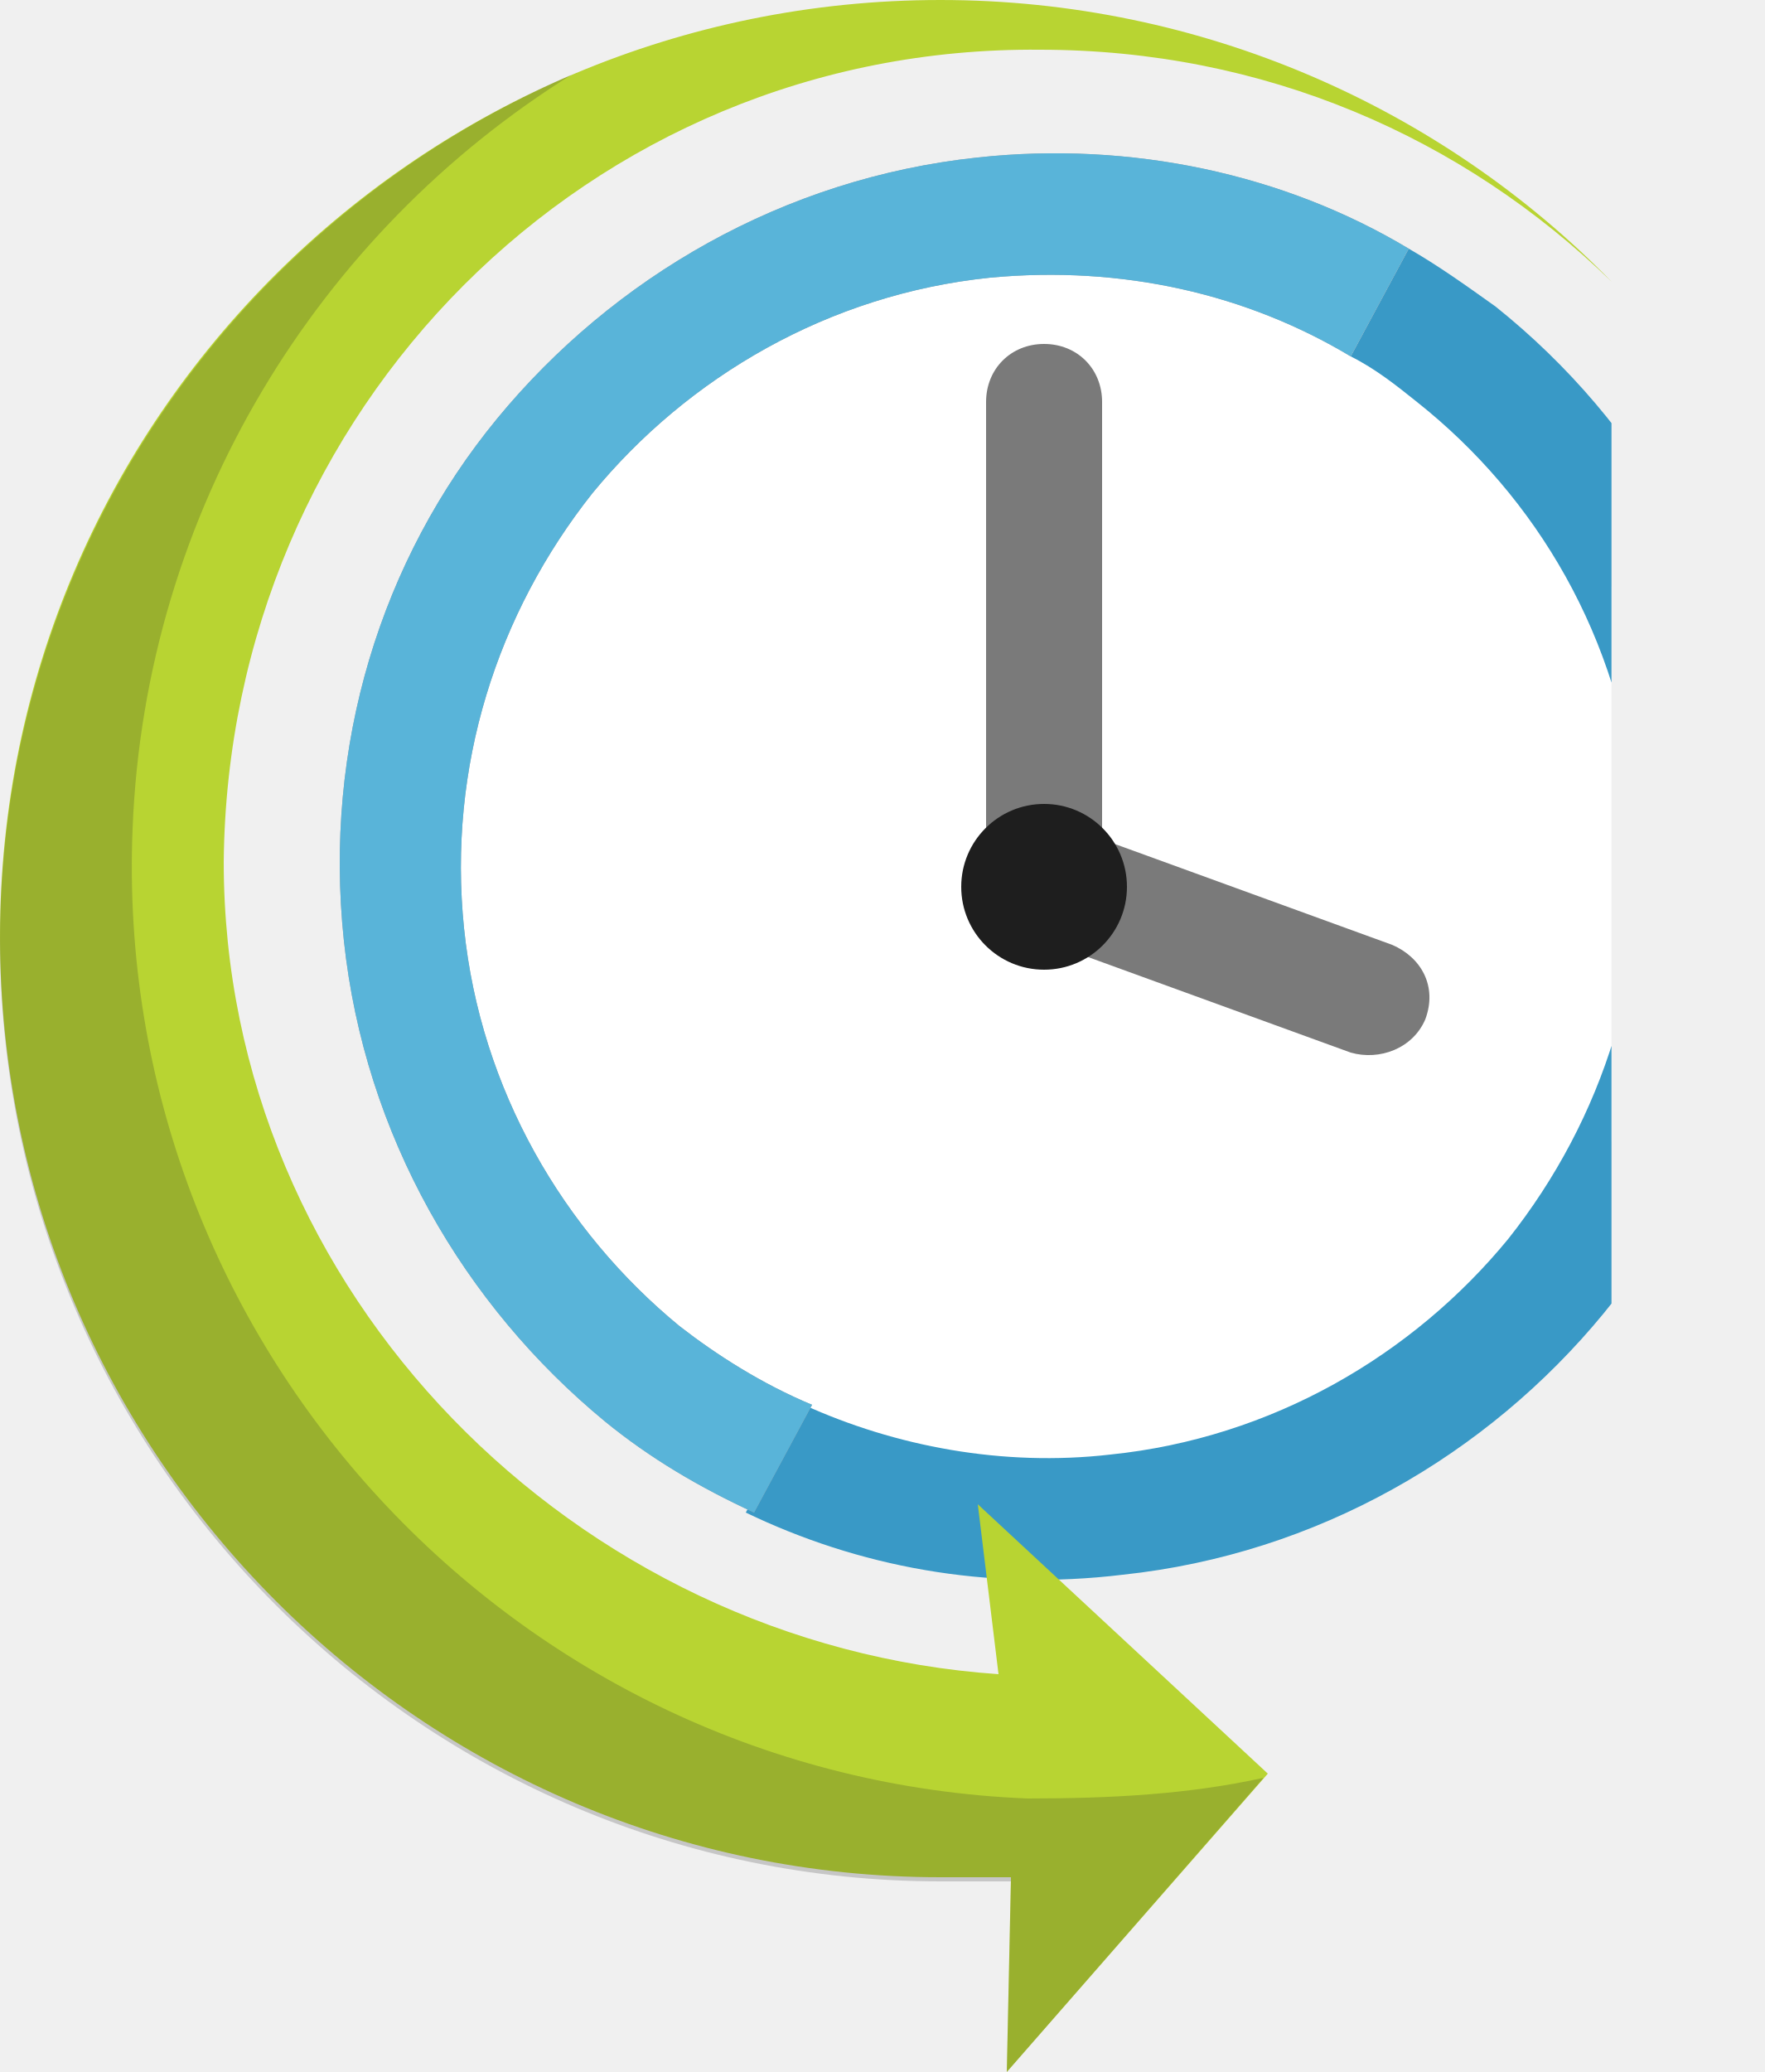
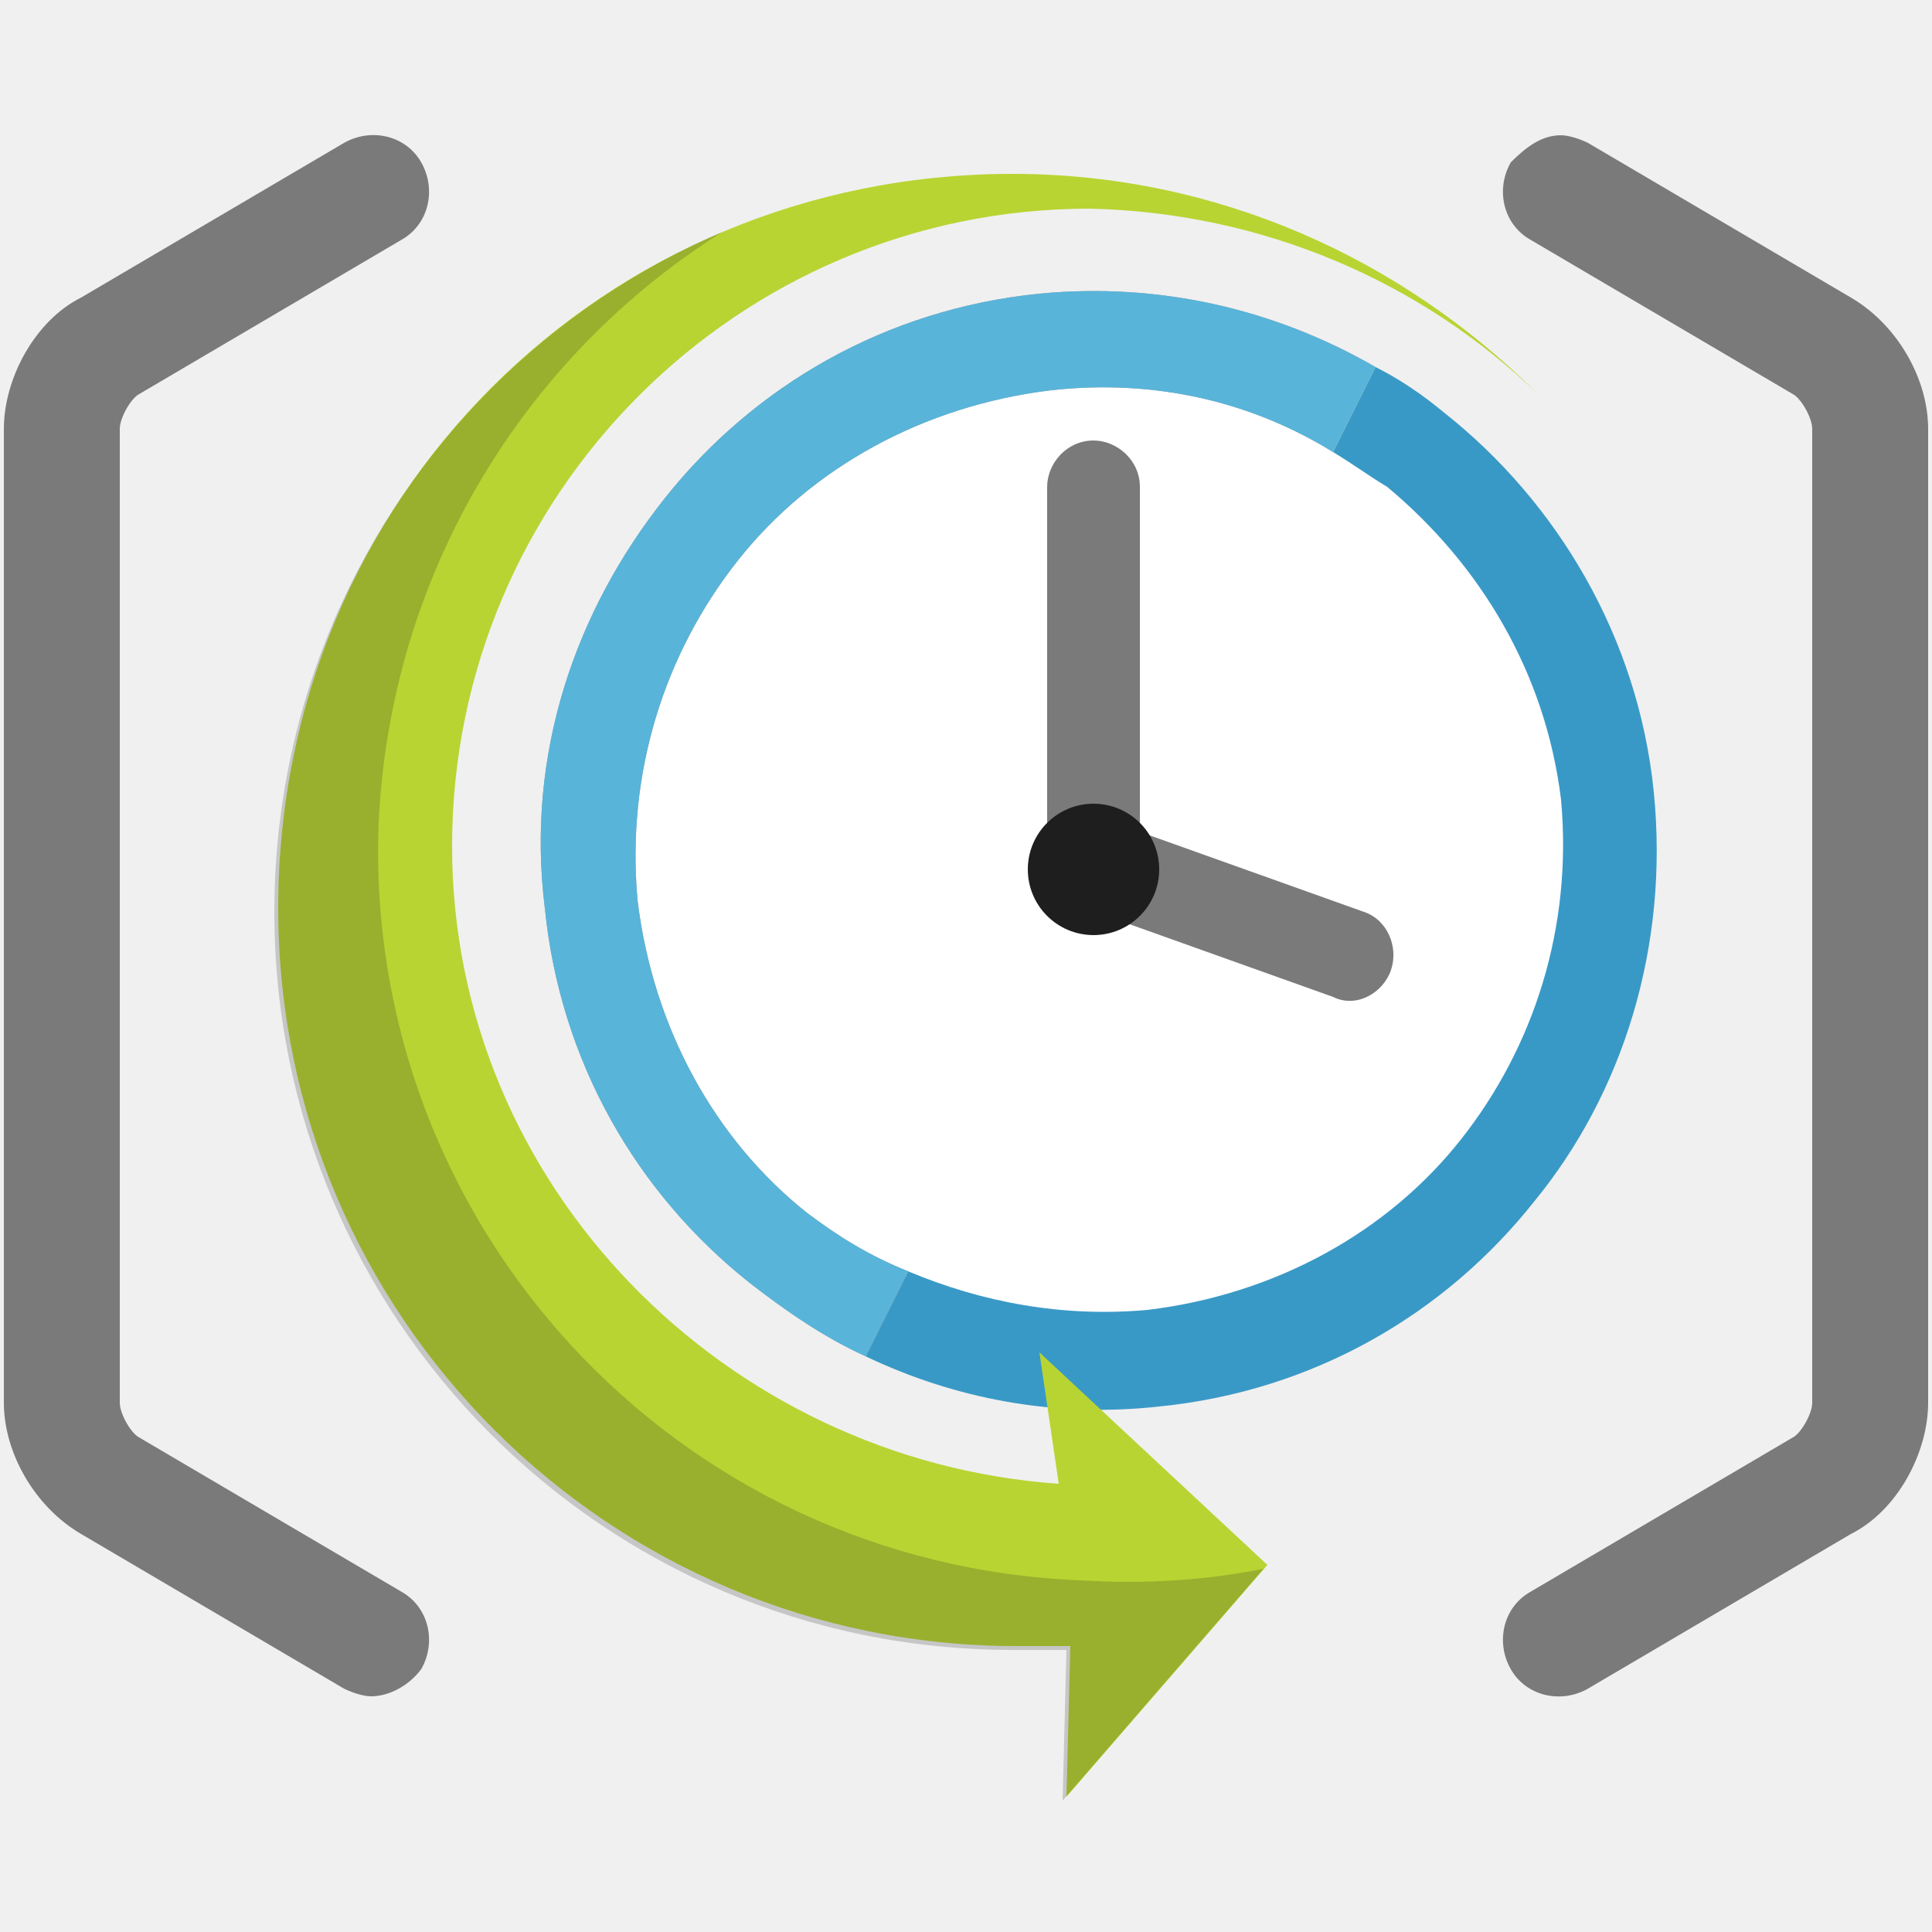
- <svg xmlns="http://www.w3.org/2000/svg" aria-hidden="true" role="presentation" version="1.1" id="svg35" width="42.595" height="50">
-   <defs id="defs39" />
-   <svg id="svg-scheduler" version="1.1" width="100%" height="100%" transform="translate(-3.7)">
-     <path d="m 27.9,6.2 c -4,0.4 -7.5,2.4 -9.9,5.4 -2.4,2.9 -3.6,6.7 -3.2,10.8 0.4,4 2.4,7.5 5.4,9.9 2.9,2.4 6.7,3.6 10.8,3.2 4,-0.4 7.5,-2.4 9.9,-5.4 2.4,-2.9 3.6,-6.7 3.2,-10.8 -0.4,-4.1 -2.5,-7.6 -5.5,-10 -2.5,-2 -5.7,-3.2 -9.1,-3.2 -0.6,0.1 -1.1,0.1 -1.6,0.1" id="path2" style="fill:#ffffff" />
-     <path d="M 46.2,19.1 C 45.7,14.3 43.3,10.2 39.8,7.4 39.1,6.9 38.4,6.4 37.7,6 l -1.4,2.6 c 0.6,0.3 1.1,0.7 1.6,1.1 2.9,2.3 4.9,5.7 5.3,9.7 0.4,3.9 -0.8,7.6 -3.1,10.5 -2.3,2.8 -5.7,4.8 -9.6,5.2 -2.6,0.3 -5.2,-0.2 -7.4,-1.2 l -1.4,2.6 c 2.7,1.3 5.8,1.9 9.1,1.5 4.7,-0.5 8.8,-2.9 11.6,-6.3 2.8,-3.4 4.3,-7.9 3.8,-12.6" id="path4" style="fill:#3999c6" />
-     <path d="m 20.1,32 c -2.8,-2.3 -4.8,-5.7 -5.2,-9.6 -0.4,-3.9 0.8,-7.6 3.1,-10.5 2.3,-2.8 5.7,-4.8 9.6,-5.2 3.2,-0.3 6.2,0.4 8.7,1.9 L 37.7,6 C 34.7,4.2 31,3.4 27.3,3.8 22.6,4.3 18.5,6.7 15.7,10.1 v 0 c -2.8,3.4 -4.2,7.9 -3.7,12.6 0.5,4.7 2.9,8.8 6.3,11.6 1.1,0.9 2.3,1.6 3.6,2.2 l 1.4,-2.6 C 22.1,33.4 21,32.7 20.1,32" id="path6" style="fill:#a0a1a2" />
-     <path d="m 20.1,32 c -2.8,-2.3 -4.8,-5.7 -5.2,-9.6 -0.4,-3.9 0.8,-7.6 3.1,-10.5 2.3,-2.8 5.7,-4.8 9.6,-5.2 3.2,-0.3 6.2,0.4 8.7,1.9 L 37.7,6 C 34.7,4.2 31,3.4 27.3,3.8 22.6,4.3 18.5,6.7 15.7,10.1 v 0 c -2.8,3.4 -4.2,7.9 -3.7,12.6 0.5,4.7 2.9,8.8 6.3,11.6 1.1,0.9 2.3,1.6 3.6,2.2 l 1.4,-2.6 C 22.1,33.4 21,32.7 20.1,32" id="path8" style="fill:#59b4d9" />
-     <path d="M 36.3,25.4 29.7,23 c -0.7,-0.3 -1.1,-1 -0.8,-1.8 0.3,-0.7 1,-1.1 1.8,-0.8 l 6.6,2.4 c 0.7,0.3 1.1,1 0.8,1.8 -0.3,0.7 -1.1,1 -1.8,0.8 z" id="path10" style="fill:#7a7a7a" />
-     <path d="m 28.9,22.8 c -0.8,0 -1.4,-0.6 -1.4,-1.4 V 9.7 c 0,-0.8 0.6,-1.4 1.4,-1.4 0.8,0 1.4,0.6 1.4,1.4 v 11.7 c 0,0.8 -0.6,1.4 -1.4,1.4 z" id="path12" style="fill:#7a7a7a" />
-     <circle cx="28.9" cy="21.4" r="2" id="circle14" style="fill:#1e1e1e" />
-     <path d="M 29.1,39.4" id="path16" style="fill:#bad80a" />
-     <path d="M 29.4,45" id="path18" style="fill:#bad80a" />
-     <path d="M 33.9,44.1" id="path20" style="fill:#bad80a" />
-     <path d="M 32.9,44.4" id="path22" style="fill:#bad80a" />
-     <path d="M 42.6,6.8" id="path24" style="fill:#bad80a" />
-     <path d="M 31.5,40.3" id="path26" style="fill:#bad80a" />
-     <path d="M 27.5,40.4" id="path28" style="fill:#bad80a" />
-     <path d="m 27.3,36.3 7,6.5 -6.3,7.2 0.1,-4.7 c -0.5,0 -1.2,0 -1.7,0 C 13.9,45.3 3.7,35.1 3.7,22.6 3.7,10.1 13.9,0 26.4,0 32.7,0 38.5,2.6 42.6,6.8 39,3.3 34.2,1.2 28.8,1.2 17.9,1.1 9.2,9.9 9.1,20.8 c 0,10.4 8.5,18.9 18.7,19.6 z" id="path30" style="fill:#b8d432" />
-     <path d="M 28.5,43.4 C 16.1,42.9 6.4,32.4 6.9,20 7.2,12.3 11.4,5.6 17.5,1.8 9.4,5.3 3.7,13.3 3.7,22.7 c 0,12.5 10.2,22.7 22.7,22.7 0.5,0 1.2,0 1.7,0 L 28,50 34.2,42.9 c -1.8,0.4 -3.7,0.5 -5.7,0.5 z" id="path32" style="opacity:0.2;fill:#1e1e1e" />
-   </svg>
+ <svg xmlns="http://www.w3.org/2000/svg" viewBox="0 0 50 50" class="" role="presentation" focusable="false" id="FxSymbol0-103" data-type="1">
+   <g>
+     <path d="M27.4 9.8c-3.4.4-6.3 2-8.3 4.5-2 2.5-3 5.7-2.7 9 .4 3.4 2 6.3 4.5 8.3 2.5 2 5.7 3 9 2.7 3.4-.4 6.3-2.1 8.3-4.5 2-2.5 3-5.7 2.7-9-.4-3.4-2.1-6.3-4.6-8.4-2.1-1.7-4.8-2.7-7.6-2.7-.4 0-.8 0-1.3.1" class="msportalfx-svg-c01" fill="#ffffff" />
+     <path d="M42.8 20.5c-.4-4-2.5-7.5-5.4-9.8-.6-.5-1.2-.9-1.8-1.2l-1.1 2.2c.5.3.9.6 1.4.9 2.4 2 4.1 4.8 4.5 8.1.3 3.3-.7 6.4-2.6 8.8-1.9 2.4-4.8 4-8.1 4.4-2.2.2-4.3-.2-6.2-1l-1.1 2.2c2.3 1.1 4.9 1.6 7.6 1.3 4-.4 7.4-2.4 9.7-5.3 2.3-2.8 3.5-6.6 3.1-10.6" class="msportalfx-svg-c16" fill="#3999c6" />
+     <path d="M20.9 31.4c-2.4-1.9-4-4.8-4.4-8.1-.3-3.3.7-6.4 2.6-8.8 1.9-2.4 4.8-4 8.1-4.4 2.7-.3 5.2.3 7.3 1.6l1.1-2.2C33 8 30 7.3 26.9 7.6c-4 .4-7.4 2.4-9.7 5.3-2.3 2.9-3.6 6.6-3.1 10.6.4 4 2.4 7.4 5.3 9.7.9.7 1.9 1.4 3 1.9l1.1-2.2c-1-.4-1.8-.9-2.6-1.5" class="msportalfx-svg-c03" fill="#a0a1a2" />
+     <path d="M20.9 31.4c-2.4-1.9-4-4.8-4.4-8.1-.3-3.3.7-6.4 2.6-8.8 1.9-2.4 4.8-4 8.1-4.4 2.7-.3 5.2.3 7.3 1.6l1.1-2.2C33 8 30 7.3 26.9 7.6c-4 .4-7.4 2.4-9.7 5.3-2.3 2.9-3.6 6.6-3.1 10.6.4 4 2.4 7.4 5.3 9.7.9.7 1.9 1.4 3 1.9l1.1-2.2c-1-.4-1.8-.9-2.6-1.5" class="msportalfx-svg-c15" fill="#59b4d9" />
+     <path d="m34.5 25.8-5.6-2c-.6-.2-.9-.9-.7-1.5.2-.6.9-.9 1.5-.7l5.6 2c.6.2.9.9.7 1.5-.2.6-.9 1-1.5.7z" class="msportalfx-svg-c04" fill="#7a7a7a" />
+     <path d="M28.3 23.6c-.6 0-1.2-.5-1.2-1.2v-9.8c0-.6.5-1.2 1.2-1.2.6 0 1.2.5 1.2 1.2v9.8c0 .7-.5 1.2-1.2 1.2z" class="msportalfx-svg-c04" fill="#7a7a7a" />
+     <circle cx="28.3" cy="22.5" r="1.7" class="msportalfx-svg-c06" fill="#1e1e1e" />
+     <path d="m26.9 35 5.9 5.5-5.2 6 .1-3.9h-1.4c-10.5 0-19.1-8.5-19.1-19.1s8.4-19 19-19c5.3 0 10.1 2.2 13.6 5.7-3-2.9-7.1-4.7-11.6-4.8-9.1 0-16.5 7.4-16.5 16.5 0 8.8 7.1 15.9 15.7 16.5l-.5-3.4z" class="msportalfx-svg-c13" fill="#b8d432" />
+     <path opacity=".2" d="M28 40.9c-10.5-.4-18.6-9.2-18.2-19.6.3-6.5 3.8-12.1 8.9-15.3-6.8 2.9-11.6 9.7-11.6 17.6 0 10.5 8.5 19.1 19.1 19.1h1.4l-.1 3.9 5.2-6c-1.5.3-3.1.4-4.7.3z" class="msportalfx-svg-c06" fill="#1e1e1e" />
+     <path d="M9.6 43.9c-.2 0-.5-.1-.7-.2l-6.8-4c-1.2-.7-2-2.1-2-3.4V11.1c0-1.3.8-2.8 2-3.4l6.8-4c.7-.4 1.6-.2 2 .5.4.7.2 1.6-.5 2l-6.8 4c-.2.1-.5.6-.5.9v25.2c0 .3.3.8.5.9l6.8 4c.7.4.9 1.3.5 2-.3.4-.8.7-1.3.7zM40.4 3.5c.2 0 .5.1.7.2l6.8 4c1.2.7 2 2.1 2 3.4v25.2c0 1.3-.8 2.8-2 3.4l-6.8 4c-.7.4-1.6.2-2-.5-.4-.7-.2-1.6.5-2l6.8-4c.2-.1.5-.6.5-.9V11.1c0-.3-.3-.8-.5-.9l-6.8-4c-.7-.4-.9-1.3-.5-2 .4-.4.8-.7 1.3-.7z" class="msportalfx-svg-c04" fill="#7a7a7a" />
+   </g>
+   <defs>
+ </defs>
</svg>
